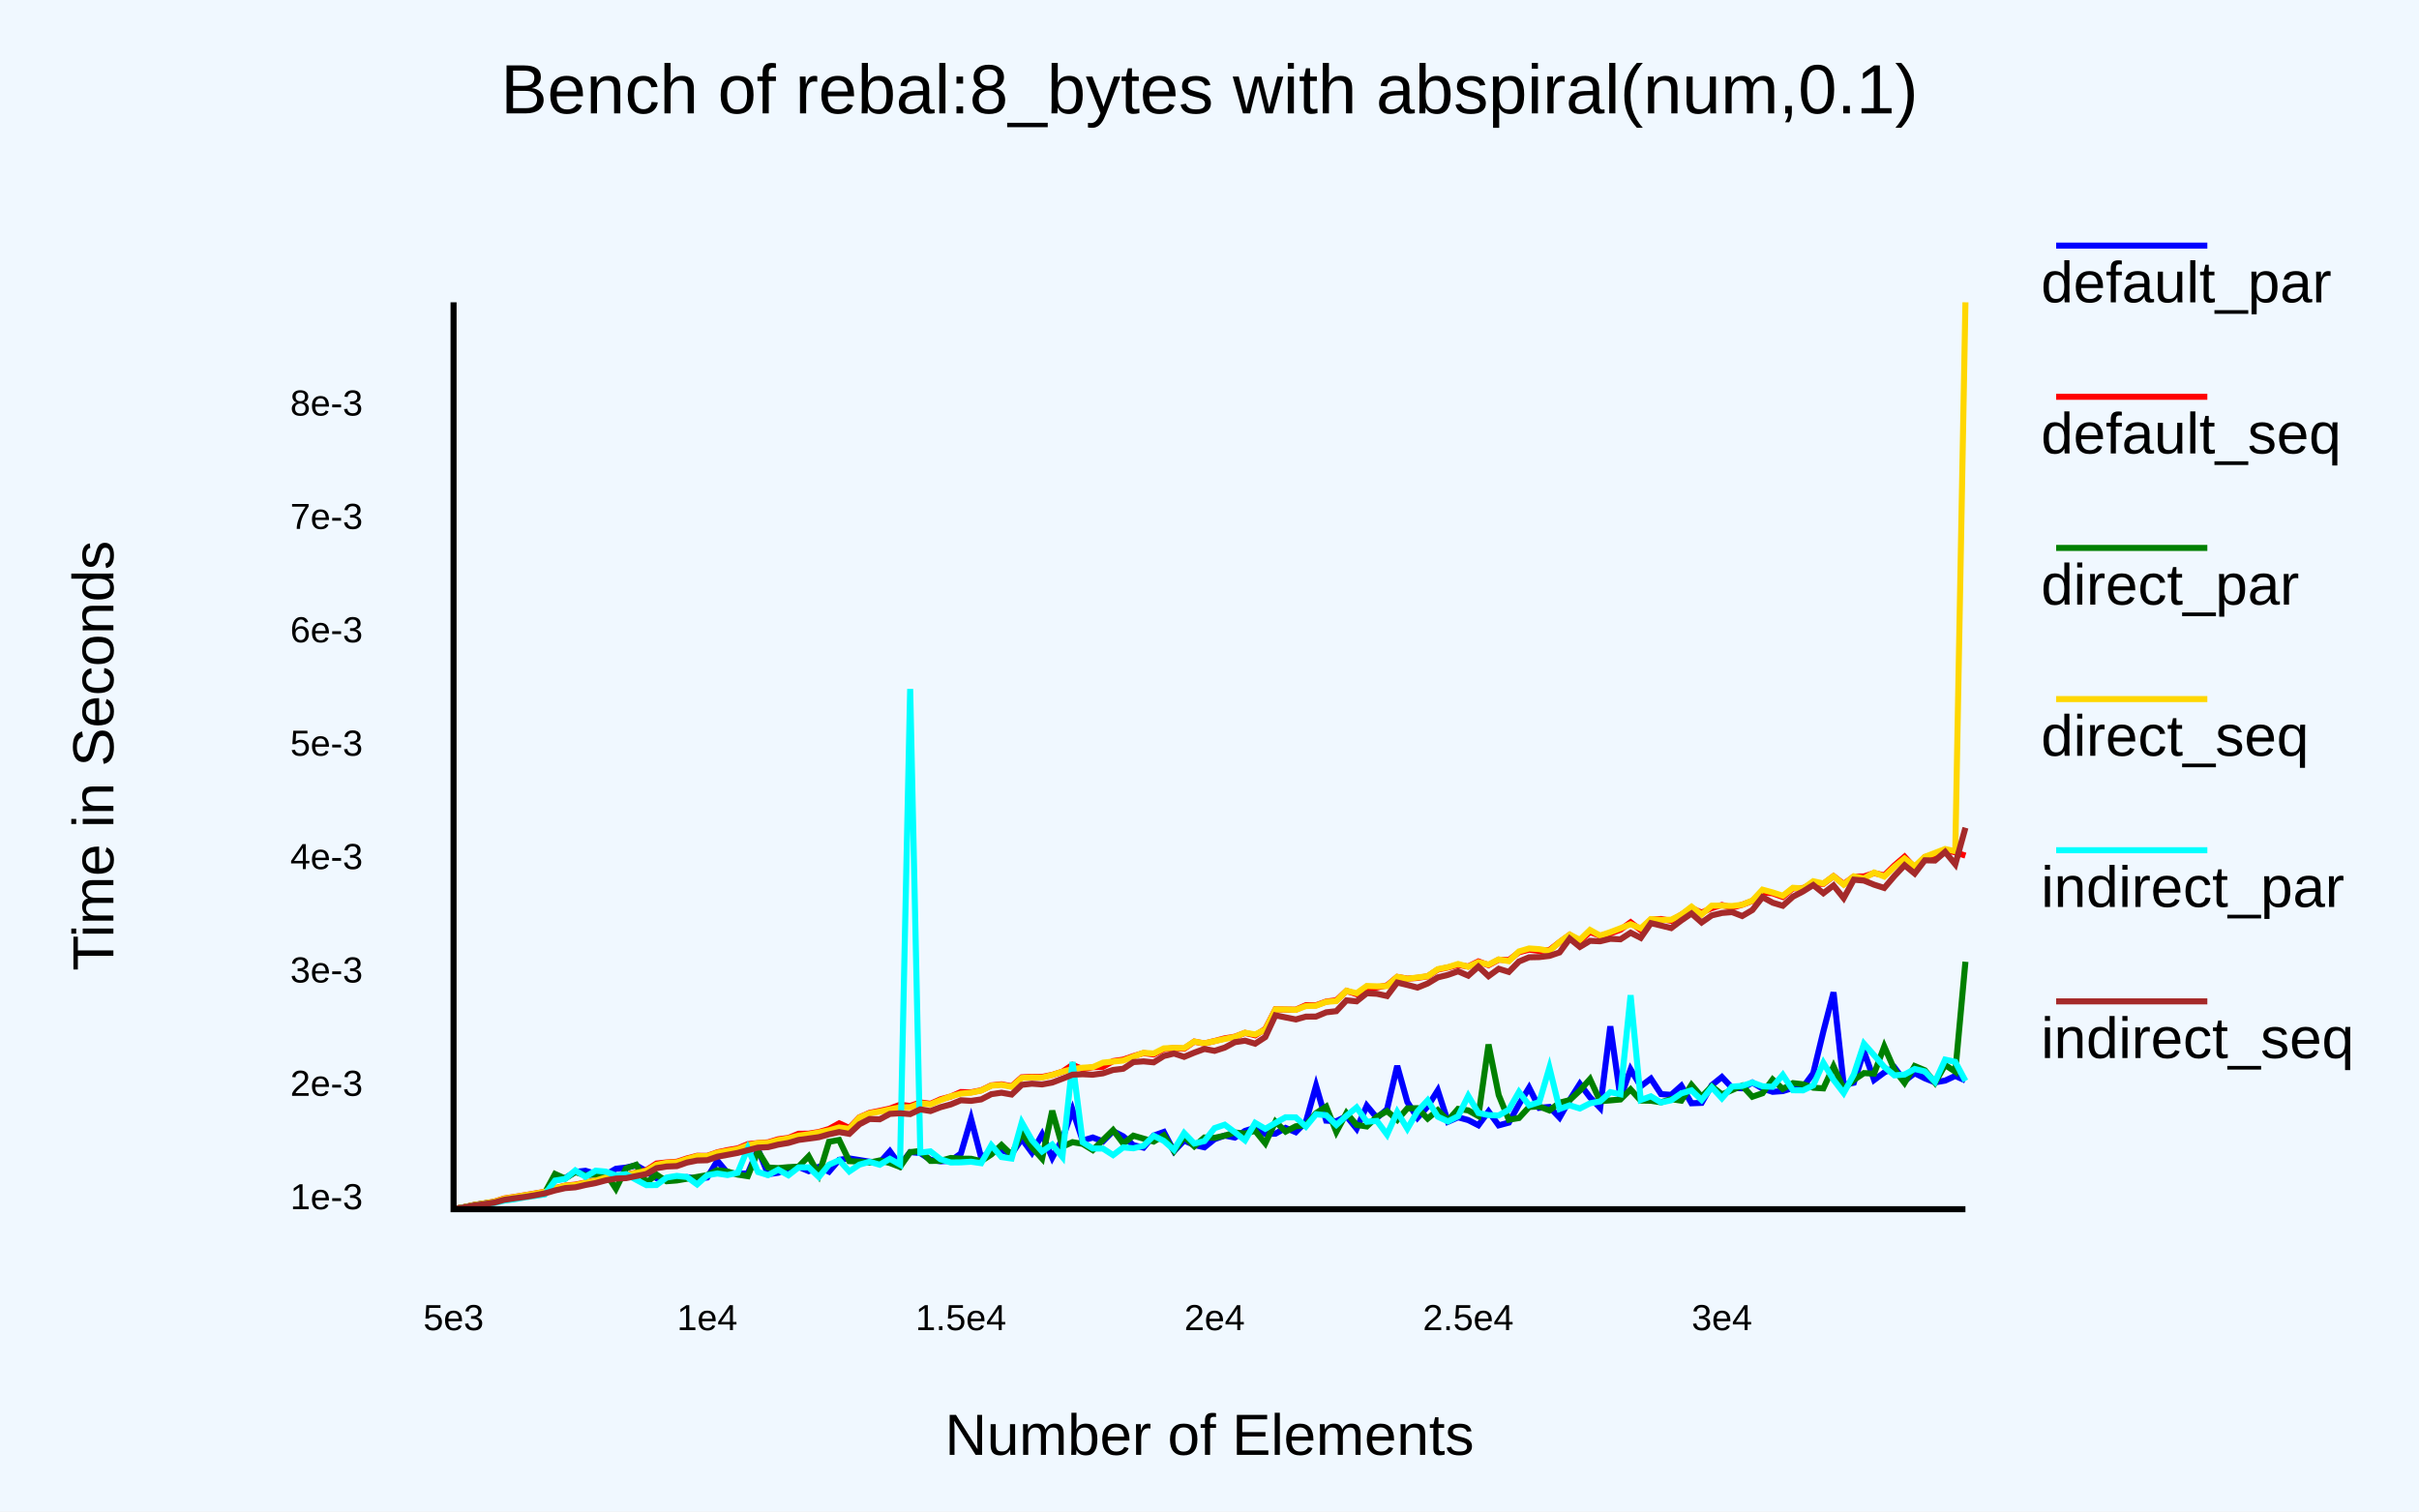
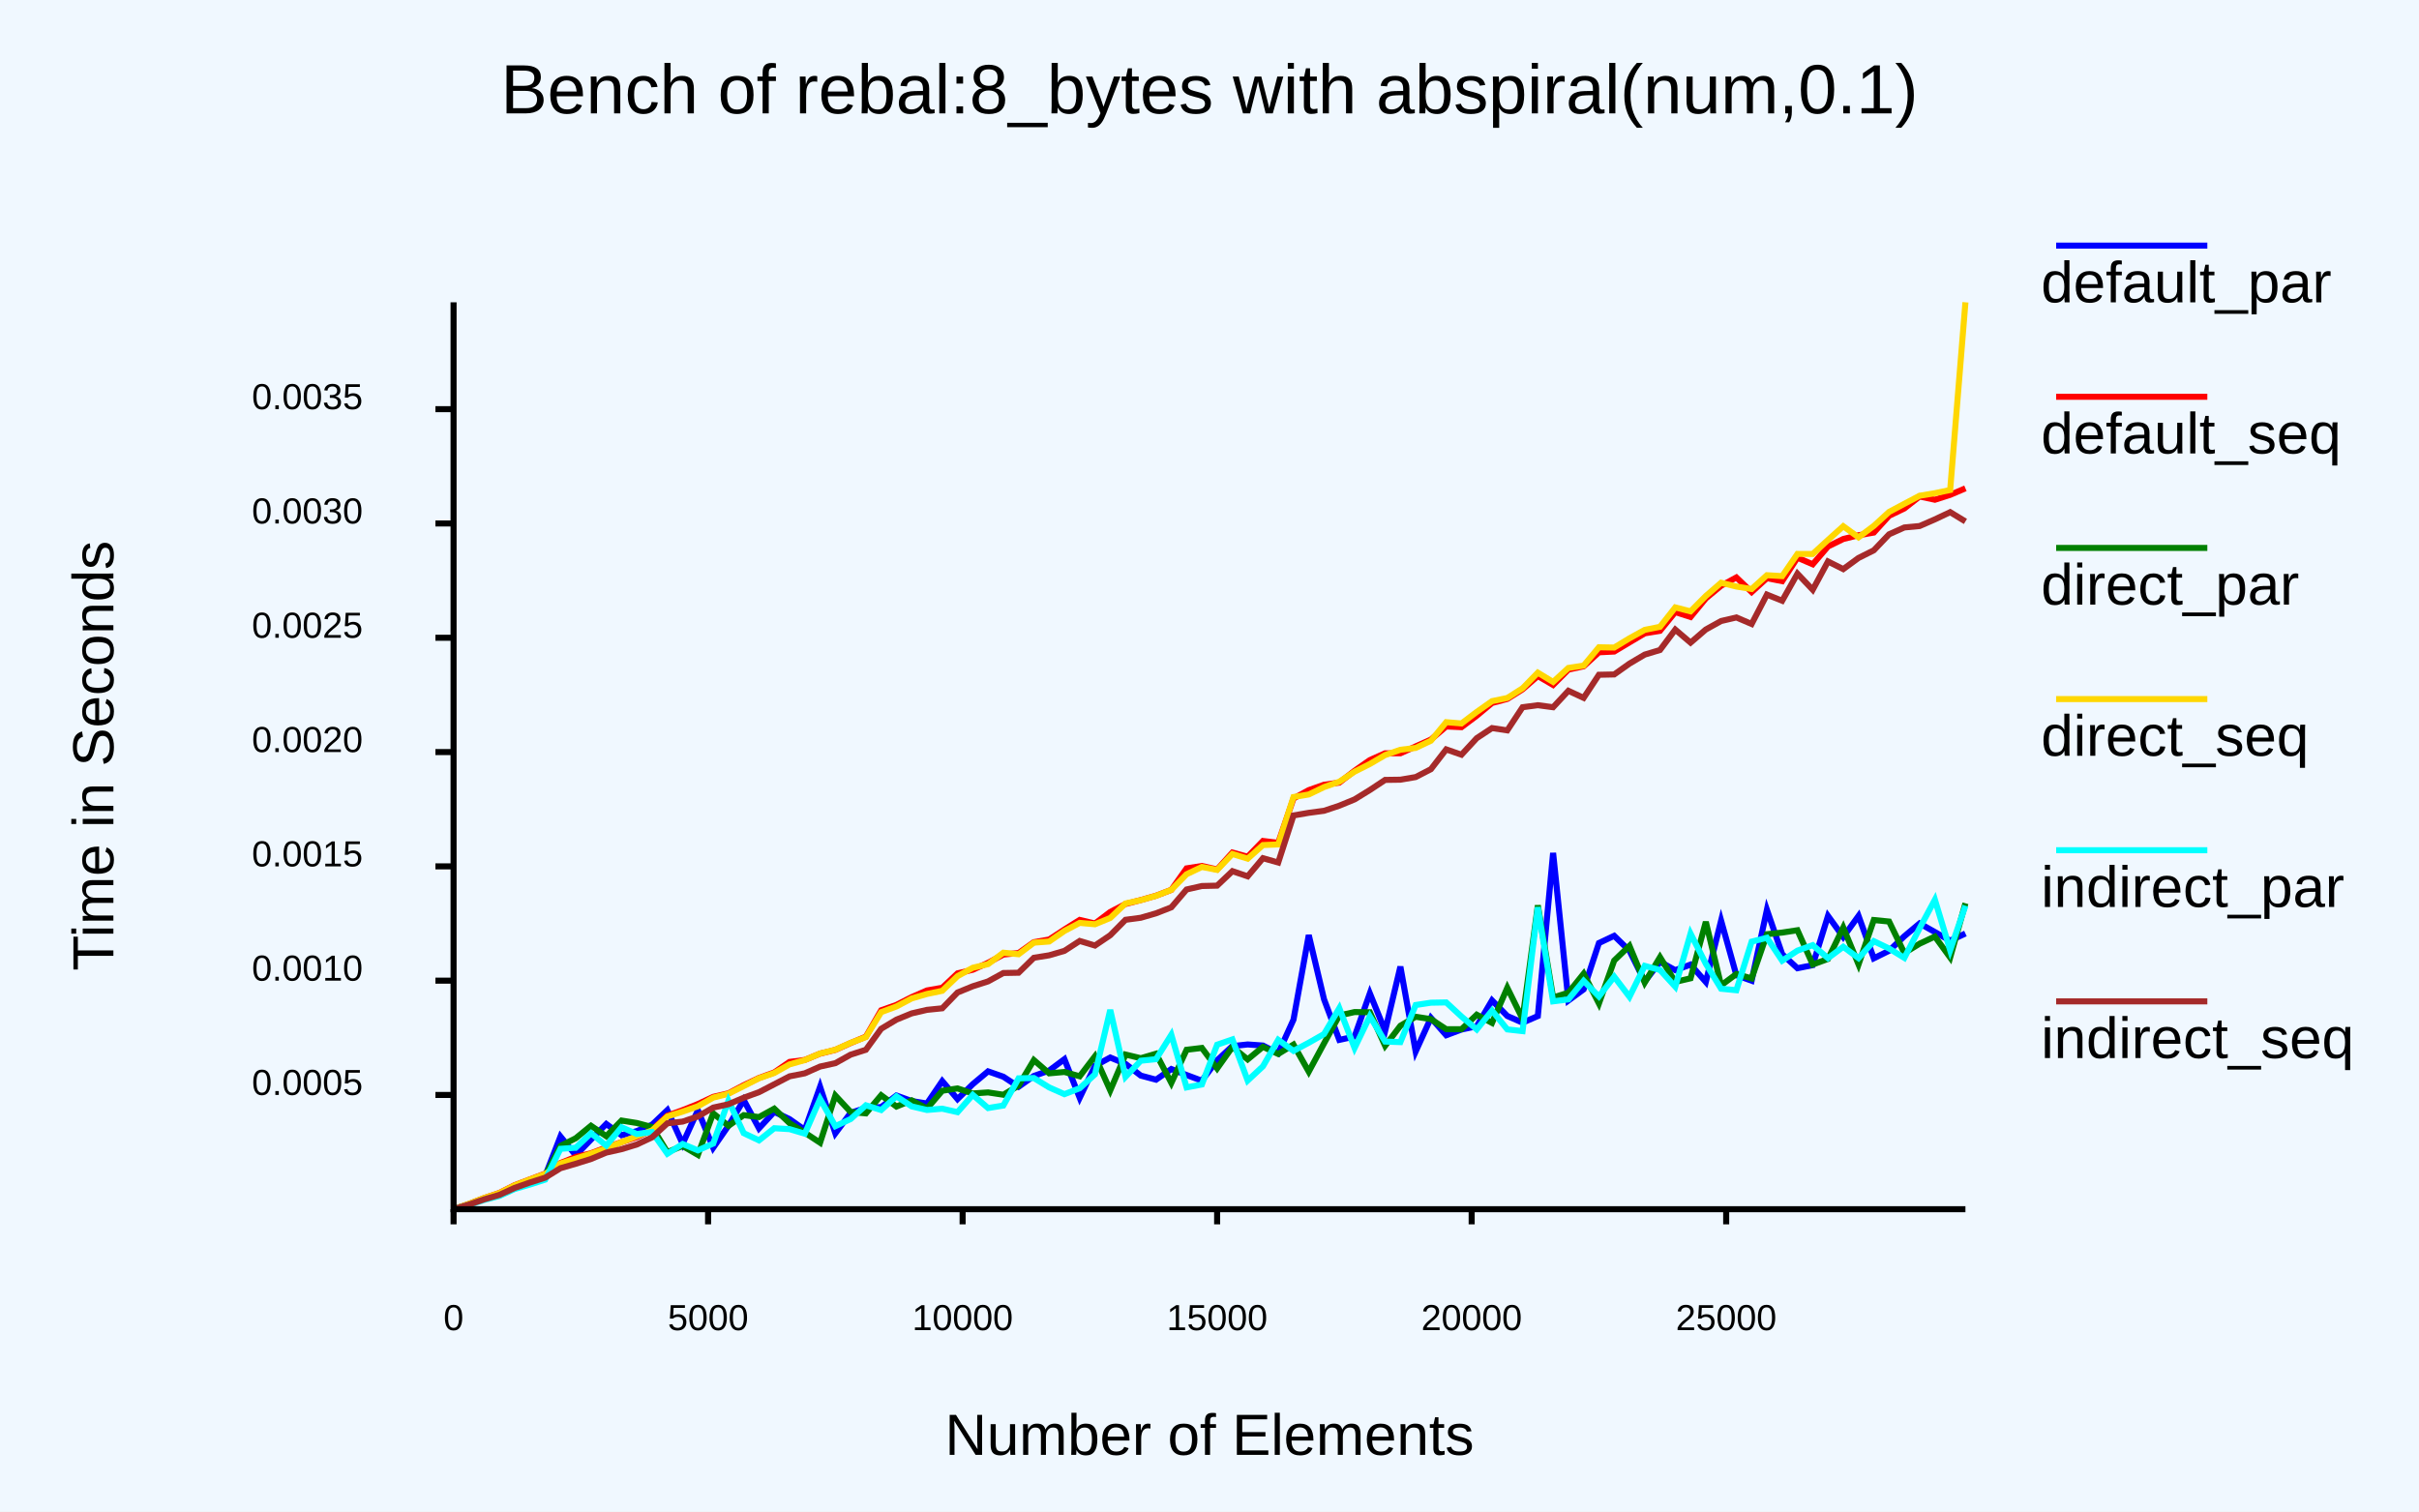
<svg xmlns="http://www.w3.org/2000/svg" class="poloto" height="500" viewBox="0 0 800 500" width="800">
  <rect class="poloto_background" fill="white" height="500" width="800" x="0" y="0" />
  <style>
.poloto {
font-family: "Arial";
stroke-width:2;
}
.poloto_text{fill: var(--poloto_fg_color,black);  }
.poloto_axis_lines{stroke: var(--poloto_fg_color,black);stoke-width:3;fill:none}
.poloto_background{fill: var(--poloto_bg_color,aliceblue); }
.poloto0stroke{stroke:  var(--poloto_color0,blue); }
.poloto1stroke{stroke:  var(--poloto_color1,red); }
.poloto2stroke{stroke:  var(--poloto_color2,green); }
.poloto3stroke{stroke:  var(--poloto_color3,gold); }
.poloto4stroke{stroke:  var(--poloto_color4,aqua); }
.poloto5stroke{stroke:  var(--poloto_color5,brown); }
.poloto6stroke{stroke:  var(--poloto_color6,lime); }
.poloto7stroke{stroke:  var(--poloto_color7,chocolate); }
.poloto0fill{fill:var(--poloto_color0,blue);}
.poloto1fill{fill:var(--poloto_color1,red);}
.poloto2fill{fill:var(--poloto_color2,green);}
.poloto3fill{fill:var(--poloto_color3,gold);}
.poloto4fill{fill:var(--poloto_color4,aqua);}
.poloto5fill{fill:var(--poloto_color5,brown);}
.poloto6fill{fill:var(--poloto_color6,lime);}
.poloto7fill{fill:var(--poloto_color7,chocolate);}
</style>
+   <line class="poloto_axis_lines" stroke="black" x1="150" x2="150" y1="400" y2="405" />
  <text alignment-baseline="start" class="poloto_text" text-anchor="middle" x="150" y="440">
- 5e3
+ 0
</text>
-   <text alignment-baseline="start" class="poloto_text" text-anchor="middle" x="233.893" y="440">
- 1e4
+   <line class="poloto_axis_lines" stroke="black" x1="234.175" x2="234.175" y1="400" y2="405" />
+   <text alignment-baseline="start" class="poloto_text" text-anchor="middle" x="234.175" y="440">
+ 5000
</text>
-   <text alignment-baseline="start" class="poloto_text" text-anchor="middle" x="317.785" y="440">
- 1.5e4
+   <line class="poloto_axis_lines" stroke="black" x1="318.35" x2="318.35" y1="400" y2="405" />
+   <text alignment-baseline="start" class="poloto_text" text-anchor="middle" x="318.35" y="440">
+ 10000
</text>
-   <text alignment-baseline="start" class="poloto_text" text-anchor="middle" x="401.678" y="440">
- 2e4
+   <line class="poloto_axis_lines" stroke="black" x1="402.525" x2="402.525" y1="400" y2="405" />
+   <text alignment-baseline="start" class="poloto_text" text-anchor="middle" x="402.525" y="440">
+ 15000
</text>
-   <text alignment-baseline="start" class="poloto_text" text-anchor="middle" x="485.57" y="440">
- 2.5e4
+   <line class="poloto_axis_lines" stroke="black" x1="486.7" x2="486.7" y1="400" y2="405" />
+   <text alignment-baseline="start" class="poloto_text" text-anchor="middle" x="486.7" y="440">
+ 20000
</text>
-   <text alignment-baseline="start" class="poloto_text" text-anchor="middle" x="569.463" y="440">
- 3e4
+   <line class="poloto_axis_lines" stroke="black" x1="570.875" x2="570.875" y1="400" y2="405" />
+   <text alignment-baseline="start" class="poloto_text" text-anchor="middle" x="570.875" y="440">
+ 25000
</text>
-   <text alignment-baseline="middle" class="poloto_text" text-anchor="end" x="120" y="400">
- 1e-3
+   <line class="poloto_axis_lines" stroke="black" x1="150" x2="144" y1="362.204" y2="362.204" />
+   <text alignment-baseline="middle" class="poloto_text" text-anchor="end" x="120" y="362.204">
+ 0.0005
</text>
-   <text alignment-baseline="middle" class="poloto_text" text-anchor="end" x="120" y="362.493">
- 2e-3
+   <line class="poloto_axis_lines" stroke="black" x1="150" x2="144" y1="324.395" y2="324.395" />
+   <text alignment-baseline="middle" class="poloto_text" text-anchor="end" x="120" y="324.395">
+ 0.0010
</text>
-   <text alignment-baseline="middle" class="poloto_text" text-anchor="end" x="120" y="324.987">
- 3e-3
+   <line class="poloto_axis_lines" stroke="black" x1="150" x2="144" y1="286.586" y2="286.586" />
+   <text alignment-baseline="middle" class="poloto_text" text-anchor="end" x="120" y="286.586">
+ 0.0015
</text>
-   <text alignment-baseline="middle" class="poloto_text" text-anchor="end" x="120" y="287.48">
- 4e-3
+   <line class="poloto_axis_lines" stroke="black" x1="150" x2="144" y1="248.777" y2="248.777" />
+   <text alignment-baseline="middle" class="poloto_text" text-anchor="end" x="120" y="248.777">
+ 0.0020
</text>
-   <text alignment-baseline="middle" class="poloto_text" text-anchor="end" x="120" y="249.974">
- 5e-3
+   <line class="poloto_axis_lines" stroke="black" x1="150" x2="144" y1="210.969" y2="210.969" />
+   <text alignment-baseline="middle" class="poloto_text" text-anchor="end" x="120" y="210.969">
+ 0.0025
</text>
-   <text alignment-baseline="middle" class="poloto_text" text-anchor="end" x="120" y="212.467">
- 6e-3
+   <line class="poloto_axis_lines" stroke="black" x1="150" x2="144" y1="173.16" y2="173.16" />
+   <text alignment-baseline="middle" class="poloto_text" text-anchor="end" x="120" y="173.16">
+ 0.0030
</text>
-   <text alignment-baseline="middle" class="poloto_text" text-anchor="end" x="120" y="174.961">
- 7e-3
- </text>
-   <text alignment-baseline="middle" class="poloto_text" text-anchor="end" x="120" y="137.454">
- 8e-3
+   <line class="poloto_axis_lines" stroke="black" x1="150" x2="144" y1="135.351" y2="135.351" />
+   <text alignment-baseline="middle" class="poloto_text" text-anchor="end" x="120" y="135.351">
+ 0.0035
</text>
  <text alignment-baseline="middle" class="poloto_text" font-size="large" text-anchor="start" x="675" y="100">
default_par
</text>
  <line class="poloto0stroke" x1="680" x2="730" y1="81.25" y2="81.25" />
-   <polyline class="poloto0stroke" fill="none" points="650,357.423 646.644,355.903 643.289,357.456 639.933,358.036 636.577,356.703 633.221,355.008 629.866,357.586 626.51,353.087 623.154,354.768 619.799,357.251 616.443,347.821 613.087,358.16 609.732,358.829 606.376,328.25 603.02,341.164 599.664,355.02 596.309,359.579 592.953,359.895 589.597,360.926 586.242,361.169 582.886,360.073 579.53,358.119 576.174,359.998 572.819,359.858 569.463,356.269 566.107,358.981 562.752,364.829 559.396,364.958 556.04,359.168 552.685,362.164 549.329,361.922 545.973,356.802 542.617,359.338 539.262,353.735 535.906,363.139 532.55,339.506 529.195,366.487 525.839,362.986 522.483,358.54 519.128,363.829 515.772,369.704 512.416,366.172 509.06,366.468 505.705,359.79 502.349,365.309 498.993,371.356 495.638,372.264 492.282,367.652 488.926,372.231 485.57,370.516 482.215,369.587 478.859,371.076 475.503,360.686 472.148,366.031 468.792,369.75 465.436,364.553 462.081,352.576 458.725,366.938 455.369,369.782 452.013,365.756 448.658,373.375 445.302,369.205 441.946,370.899 438.591,370.695 435.235,359.165 431.879,371.101 428.524,374.513 425.168,373.118 421.812,375.013 418.456,375.085 415.101,373.026 411.745,374.103 408.389,376.292 405.034,375.637 401.678,376.824 398.322,379.516 394.966,378.759 391.611,377.278 388.255,380.821 384.899,374.447 381.544,375.653 378.188,379.62 374.832,378.826 371.476,375.9 368.121,374.172 364.765,377.563 361.409,376.284 358.054,377.294 354.698,367.111 351.342,376.799 347.987,382.962 344.631,375.276 341.275,381.29 337.919,376.735 334.564,381.764 331.208,380.449 327.852,380.746 324.497,382.992 321.141,370.121 317.785,381.575 314.43,383.979 311.074,384.147 307.718,383.649 304.362,381.427 301.007,381.107 297.651,385.492 294.295,380.821 290.94,384.575 287.584,384.286 284.228,383.735 280.873,383.203 277.517,383.662 274.161,387.584 270.805,385.981 267.45,387.398 264.094,385.995 260.738,386.372 257.383,387.945 254.027,388.421 250.671,380.205 247.315,388.157 243.96,388.257 240.604,387.972 237.248,383.984 233.893,389.497 230.537,389.918 227.181,389.386 223.826,389.768 220.47,390.047 217.114,389.737 213.758,387.444 210.403,385.478 207.047,386.226 203.691,386.622 200.336,388.576 196.98,388.295 193.624,387.289 190.268,387.662 186.913,389.693 183.557,390.487 180.201,394.426 176.846,395.015 173.49,395.524 170.134,396.295 166.779,396.771 163.423,397.663 160.067,398.129 156.711,398.692 153.356,399.367 150,399.951 " stroke="black" />
+   <polyline class="poloto0stroke" fill="none" points="650,308.796 644.949,311.17 639.899,308.317 634.848,305.461 629.798,309.702 624.747,314.509 619.697,316.999 614.646,302.975 609.596,309.951 604.545,302.977 599.495,319.263 594.444,320.282 589.394,315.637 584.343,300.944 579.293,324.417 574.242,322.603 569.192,304.529 564.141,324.836 559.091,319.083 554.04,320.925 548.99,318.156 543.939,324.693 538.889,314.493 533.838,309.568 528.788,311.953 523.737,327.276 518.687,330.978 513.636,282.136 508.586,336.103 503.535,338.29 498.485,336.077 493.434,330.917 488.384,339.487 483.333,340.564 478.283,342.448 473.232,336.698 468.182,347.828 463.131,319.757 458.081,341.033 453.03,328.591 447.98,342.885 442.929,343.993 437.879,330.563 432.828,309.321 427.778,337.303 422.727,348.409 417.677,345.855 412.626,345.497 407.576,346.044 402.525,350.729 397.475,357.492 392.424,355.611 387.374,353.63 382.323,357.15 377.273,355.798 372.222,351.916 367.172,349.825 362.121,352.561 357.071,363.15 352.02,350.373 346.97,354.136 341.919,355.917 336.869,359.488 331.818,356.166 326.768,354.397 321.717,358.631 316.667,363.571 311.616,357.614 306.566,365.038 301.515,364.215 296.465,362.391 291.414,366.215 286.364,366.467 281.313,368.129 276.263,374.899 271.212,359.506 266.162,373.755 261.111,370.194 256.061,367.794 251.01,373.251 245.96,363.893 240.909,372.386 235.859,379.68 230.808,367.263 225.758,378.352 220.707,367.223 215.657,372.04 210.606,374.157 205.556,375.51 200.505,371.802 195.455,376.957 190.404,382.173 185.354,375.939 180.303,388.946 175.253,390.808 170.202,392.391 165.152,394.994 160.101,396.499 155.05,398.439 150,399.997 " stroke="black" />
  <text alignment-baseline="middle" class="poloto_text" font-size="large" text-anchor="start" x="675" y="150">
default_seq
</text>
  <line class="poloto1stroke" x1="680" x2="730" y1="131.25" y2="131.25" />
-   <polyline class="poloto1stroke" fill="none" points="650,283.027 646.644,281.974 643.289,281.163 639.933,282.82 636.577,283.518 633.221,287.042 629.866,283.413 626.51,286.284 623.154,289.571 619.799,288.813 616.443,289.923 613.087,289.964 609.732,292.438 606.376,289.842 603.02,292.372 599.664,292.274 596.309,293.771 592.953,293.861 589.597,296.705 586.242,295.504 582.886,295.193 579.53,298.024 576.174,299.288 572.819,300.236 569.463,299.366 566.107,300.408 562.752,301.891 559.396,300.413 556.04,302.58 552.685,304.612 549.329,304.004 545.973,304.197 542.617,307.692 539.262,305.084 535.906,307.546 532.55,308.775 529.195,309.55 525.839,308.295 522.483,311.308 519.128,309.25 515.772,311.671 512.416,314.271 509.06,314.564 505.705,314.145 502.349,315.001 498.993,317.594 495.638,317.453 492.282,319.274 488.926,318.042 485.57,319.718 482.215,319.213 478.859,320.04 475.503,320.732 472.148,322.963 468.792,323.486 465.436,323.734 462.081,323.165 458.725,325.957 455.369,326.64 452.013,327.122 448.658,328.883 445.302,327.783 441.946,330.901 438.591,331.316 435.235,332.54 431.879,332.527 428.524,334.001 425.168,333.952 421.812,333.891 418.456,340.404 415.101,342.482 411.745,341.676 408.389,342.938 405.034,343.488 401.678,344.356 398.322,345.188 394.966,344.56 391.611,346.905 388.255,346.72 384.899,347.04 381.544,348.798 378.188,348.359 374.832,349.361 371.476,350.513 368.121,351.008 364.765,352.894 361.409,353.021 358.054,353.674 354.698,352.251 351.342,354.502 347.987,355.571 344.631,356.226 341.275,356.201 337.919,356.375 334.564,359.336 331.208,358.688 327.852,359.035 324.497,360.674 321.141,361.331 317.785,361.242 314.43,362.725 311.074,363.629 307.718,365.139 304.362,364.681 301.007,365.846 297.651,365.454 294.295,366.714 290.94,367.458 287.584,368.128 284.228,369.621 280.873,373.139 277.517,371.594 274.161,373.466 270.805,374.459 267.45,375.006 264.094,375.047 260.738,376.414 257.383,376.865 254.027,377.883 250.671,378.123 247.315,378.489 243.96,379.887 240.604,380.446 237.248,381.175 233.893,382.365 230.537,382.335 227.181,383.204 223.826,384.303 220.47,384.521 217.114,384.891 213.758,387.079 210.403,387.91 207.047,388.64 203.691,388.832 200.336,389.423 196.98,390.519 193.624,391.182 190.268,391.872 186.913,392.214 183.557,393.072 180.201,394.208 176.846,394.802 173.49,395.38 170.134,395.925 166.779,396.438 163.423,397.515 160.067,398.086 156.711,398.601 153.356,399.328 150,399.933 " stroke="black" />
+   <polyline class="poloto1stroke" fill="none" points="650,161.536 644.949,163.693 639.899,165.31 634.848,164.233 629.798,168.191 624.747,170.618 619.697,176.17 614.646,177.057 609.596,178.296 604.545,180.773 599.495,186.667 594.444,184.477 589.394,192.245 584.343,191.251 579.293,195.847 574.242,191.02 569.192,193.765 564.141,197.947 559.091,204.092 554.04,202.46 548.99,208.663 543.939,209.502 538.889,212.492 533.838,215.528 528.788,215.774 523.737,220.407 518.687,221.502 513.636,226.575 508.586,223.63 503.535,228.028 498.485,231.209 493.434,232.543 488.384,236.751 483.333,240.54 478.283,240.309 473.232,244.641 468.182,246.906 463.131,249.183 458.081,249.185 453.03,251.424 447.98,254.963 442.929,258.881 437.879,259.582 432.828,261.367 427.778,264.127 422.727,278.791 417.677,278.188 412.626,283.405 407.576,282.019 402.525,287.601 397.475,286.459 392.424,287.247 387.374,294.352 382.323,296.288 377.273,297.731 372.222,299.029 367.172,301.674 362.121,305.488 357.071,304.302 352.02,307.476 346.97,310.78 341.919,311.663 336.869,315.255 331.818,315.762 326.768,318.488 321.717,320.788 316.667,321.983 311.616,326.742 306.566,327.633 301.515,329.839 296.465,332.411 291.414,334.196 286.364,342.917 281.313,345.026 276.263,347.293 271.212,348.532 266.162,350.621 261.111,351.273 256.061,354.745 251.01,356.579 245.96,358.984 240.909,361.653 235.859,362.835 230.808,365.209 225.758,367.221 220.707,369.041 215.657,373.75 210.606,376.159 205.556,377.815 200.505,379.552 195.455,381.498 190.404,382.702 185.354,384.715 180.303,388.228 175.253,390.137 170.202,392.058 165.152,394.604 160.101,396.308 155.05,398.278 150,400 " stroke="black" />
  <text alignment-baseline="middle" class="poloto_text" font-size="large" text-anchor="start" x="675" y="200">
direct_par
</text>
  <line class="poloto2stroke" x1="680" x2="730" y1="181.25" y2="181.25" />
-   <polyline class="poloto2stroke" fill="none" points="650,318.137 646.644,354.516 643.289,352.287 639.933,358.163 636.577,354.046 633.221,352.645 629.866,358.217 626.51,353.838 623.154,346.158 619.799,355.151 616.443,354.976 613.087,357.245 609.732,360.188 606.376,352.756 603.02,360.027 599.664,359.804 596.309,358.679 592.953,358.295 589.597,360.229 586.242,357.097 582.886,361.641 579.53,362.793 576.174,359.138 572.819,360.585 569.463,362.041 566.107,359.35 562.752,362.8 559.396,358.871 556.04,364.087 552.685,363.582 549.329,364.627 545.973,364.122 542.617,364.063 539.262,360.361 535.906,363.695 532.55,364.004 529.195,364.264 525.839,356.952 522.483,360.746 519.128,363.905 515.772,364.76 512.416,367.312 509.06,366.004 505.705,366.174 502.349,369.84 498.993,370.403 495.638,362.228 492.282,345.516 488.926,369.192 485.57,367.311 482.215,366.82 478.859,370.665 475.503,367.233 472.148,370.021 468.792,366.589 465.436,366.633 462.081,370.457 458.725,367.534 455.369,369.409 452.013,372.623 448.658,372.127 445.302,368.171 441.946,374.421 438.591,366.05 435.235,368.231 431.879,372.187 428.524,372.571 425.168,374.327 421.812,371.04 418.456,378.202 415.101,374.068 411.745,374.984 408.389,374.625 405.034,375.669 401.678,376.383 398.322,376.282 394.966,379.178 391.611,376.002 388.255,380.749 384.899,375.565 381.544,377.614 378.188,376.65 374.832,375.675 371.476,378.274 368.121,373.821 364.765,377.109 361.409,380.441 358.054,378.383 354.698,377.823 351.342,379.316 347.987,367.427 344.631,383.261 341.275,379.547 337.919,374.772 334.564,382.008 331.208,378.755 327.852,381.886 324.497,384.098 321.141,383.309 317.785,383.276 314.43,383.054 311.074,384.003 307.718,384.018 304.362,380.725 301.007,381.135 297.651,386.001 294.295,384.717 290.94,383.862 287.584,384.58 284.228,384.255 280.873,384.093 277.517,377.1 274.161,377.699 270.805,388.623 267.45,382.478 264.094,385.927 260.738,386.089 257.383,386.4 254.027,386.205 250.671,380.754 247.315,389.063 243.96,388.547 240.604,387.519 237.248,387.065 233.893,388.719 230.537,389.319 227.181,389.914 223.826,390.484 220.47,390.744 217.114,388.551 213.758,391.207 210.403,385.313 207.047,386.477 203.691,393.224 200.336,388.071 196.98,388.483 193.624,388.787 190.268,387.719 186.913,389.856 183.557,388.34 180.201,394.526 176.846,395.097 173.49,395.602 170.134,396.343 166.779,396.845 163.423,397.692 160.067,398.124 156.711,398.68 153.356,399.374 150,399.959 " stroke="black" />
+   <polyline class="poloto2stroke" fill="none" points="650,298.796 644.949,316.741 639.899,309.806 634.848,312.162 629.798,315.262 624.747,304.837 619.697,304.337 614.646,319.027 609.596,306.816 604.545,317.21 599.495,319.044 594.444,307.715 589.394,308.486 584.343,309.034 579.293,323.66 574.242,322.192 569.192,325.961 564.141,304.938 559.091,323.621 554.04,324.804 548.99,316.625 543.939,325.031 538.889,312.881 533.838,317.747 528.788,331.945 523.737,322.089 518.687,328.376 513.636,329.974 508.586,299.491 503.535,337.027 498.485,326.76 493.434,338.364 488.384,335.665 483.333,340.468 478.283,340.451 473.232,337.125 468.182,336.334 463.131,339.314 458.081,345.946 453.03,334.844 447.98,334.779 442.929,335.914 437.879,345.139 432.828,354.501 427.778,345.541 422.727,348.639 417.677,346.287 412.626,350.446 407.576,346.336 402.525,353.435 397.475,346.652 392.424,347.257 387.374,358.226 382.323,348.562 377.273,350.05 372.222,348.838 367.172,360.701 362.121,349.404 357.071,356.023 352.02,354.597 346.97,355.053 341.919,350.673 336.869,359.122 331.818,362.135 326.768,361.364 321.717,361.712 316.667,360.045 311.616,360.812 306.566,366.699 301.515,363.991 296.465,366.036 291.414,362.3 286.364,368.298 281.313,367.829 276.263,362.39 271.212,378 266.162,374.672 261.111,371.526 256.061,366.74 251.01,369.522 245.96,368.878 240.909,372.423 235.859,368.27 230.808,382.025 225.758,379.079 220.707,381.1 215.657,372.822 210.606,371.48 205.556,370.675 200.505,375.849 195.455,372.394 190.404,376.524 185.354,379.051 180.303,388.867 175.253,390.855 170.202,392.429 165.152,395.054 160.101,396.496 155.05,398.417 150,399.995 " stroke="black" />
  <text alignment-baseline="middle" class="poloto_text" font-size="large" text-anchor="start" x="675" y="250">
direct_seq
</text>
  <line class="poloto3stroke" x1="680" x2="730" y1="231.25" y2="231.25" />
-   <polyline class="poloto3stroke" fill="none" points="650,100 646.644,281.586 643.289,280.851 639.933,282.14 636.577,283.426 633.221,286.545 629.866,283.996 626.51,286.768 623.154,289.954 619.799,288.637 616.443,290.589 613.087,289.876 609.732,292.628 606.376,289.849 603.02,292.249 599.664,291.51 596.309,293.895 592.953,293.677 589.597,296.307 586.242,295.214 582.886,294.3 579.53,297.917 576.174,299.287 572.819,299.698 569.463,299.588 566.107,299.579 562.752,302.507 559.396,299.938 556.04,302.553 552.685,304.239 549.329,304.302 545.973,304.037 542.617,307.089 539.262,305.719 535.906,307.068 532.55,308.344 529.195,309.499 525.839,307.624 522.483,310.893 519.128,309.175 515.772,311.631 512.416,314.554 509.06,313.97 505.705,313.742 502.349,314.733 498.993,317.95 495.638,317.379 492.282,319.087 488.926,318.299 485.57,319.796 482.215,318.878 478.859,319.938 475.503,320.597 472.148,322.92 468.792,323.338 465.436,323.779 462.081,323.137 458.725,326.177 455.369,326.269 452.013,326.149 448.658,328.547 445.302,327.743 441.946,331.154 438.591,331.416 435.235,332.685 431.879,332.803 428.524,334.046 425.168,333.926 421.812,333.911 418.456,340.621 415.101,342.187 411.745,341.628 408.389,342.998 405.034,343.686 401.678,344.389 398.322,345.122 394.966,344.541 391.611,346.688 388.255,346.638 384.899,346.795 381.544,348.475 378.188,348.269 374.832,349.529 371.476,350.824 368.121,351.16 364.765,351.523 361.409,352.993 358.054,353.2 354.698,353.652 351.342,354.503 347.987,355.594 344.631,356.451 341.275,356.372 337.919,356.575 334.564,359.512 331.208,358.858 327.852,359.122 324.497,360.744 321.141,361.449 317.785,361.763 314.43,362.675 311.074,363.899 307.718,365.305 304.362,364.959 301.007,366.259 297.651,366.312 294.295,366.987 290.94,367.708 287.584,368.289 284.228,369.675 280.873,373.427 277.517,372.952 274.161,373.916 270.805,374.597 267.45,375.225 264.094,375.67 260.738,376.56 257.383,377.135 254.027,378.048 250.671,378.119 247.315,378.857 243.96,380.139 240.604,380.72 237.248,381.307 233.893,382.437 230.537,382.428 227.181,383.405 223.826,384.483 220.47,384.639 217.114,385.293 213.758,387.29 210.403,387.998 207.047,388.727 203.691,388.904 200.336,389.497 196.98,390.562 193.624,391.25 190.268,391.998 186.913,392.233 183.557,393.116 180.201,394.23 176.846,394.872 173.49,395.413 170.134,395.974 166.779,396.492 163.423,397.543 160.067,398.072 156.711,398.636 153.356,399.347 150,399.936 " stroke="black" />
+   <polyline class="poloto3stroke" fill="none" points="650,100 644.949,162.087 639.899,163.143 634.848,163.985 629.798,166.647 624.747,169.34 619.697,173.962 614.646,177.747 609.596,174.078 604.545,178.615 599.495,183.248 594.444,183.24 589.394,190.575 584.343,190.277 579.293,194.843 574.242,194.02 569.192,192.779 564.141,197.148 559.091,202.23 554.04,200.929 548.99,207.345 543.939,208.356 538.889,211.149 533.838,214.205 528.788,214.111 523.737,220.178 518.687,220.948 513.636,225.581 508.586,222.514 503.535,227.685 498.485,230.886 493.434,231.934 488.384,235.492 483.333,239.32 478.283,238.895 473.232,245.021 468.182,247.412 463.131,248.016 458.081,249.767 453.03,252.715 447.98,255.256 442.929,258.581 437.879,260.363 432.828,262.801 427.778,263.644 422.727,279.331 417.677,279.54 412.626,284.045 407.576,282.481 402.525,287.755 397.475,286.788 392.424,289.188 387.374,294.354 382.323,296.319 377.273,297.759 372.222,298.865 367.172,303.66 362.121,305.741 357.071,305.285 352.02,307.952 346.97,311.442 341.919,311.825 336.869,315.656 331.818,315.148 326.768,318.933 321.717,320.126 316.667,322.909 311.616,327.747 306.566,328.799 301.515,330.276 296.465,332.933 291.414,334.81 286.364,343.055 281.313,344.962 276.263,347.245 271.212,348.5 266.162,350.671 261.111,352.09 256.061,354.925 251.01,356.683 245.96,359.269 240.909,361.8 235.859,363.087 230.808,365.941 225.758,367.723 220.707,369.308 215.657,373.937 210.606,375.823 205.556,377.823 200.505,379.844 195.455,381.621 190.404,383.25 185.354,384.87 180.303,388.336 175.253,390.182 170.202,392.117 165.152,394.659 160.101,396.283 155.05,398.236 150,399.995 " stroke="black" />
  <text alignment-baseline="middle" class="poloto_text" font-size="large" text-anchor="start" x="675" y="300">
indirect_par
</text>
  <line class="poloto4stroke" x1="680" x2="730" y1="281.25" y2="281.25" />
-   <polyline class="poloto4stroke" fill="none" points="650,357.569 646.644,351.27 643.289,350.517 639.933,357.865 636.577,354.427 633.221,353.612 629.866,355.45 626.51,355.723 623.154,352.931 619.799,349.065 616.443,345.265 613.087,355.434 609.732,361.565 606.376,357.191 603.02,351.566 599.664,359.044 596.309,360.678 592.953,360.648 589.597,355.548 586.242,359.495 582.886,359.333 579.53,358.092 576.174,359.212 572.819,359.446 569.463,363.308 566.107,359.657 562.752,363.855 559.396,360.674 556.04,361.674 552.685,363.968 549.329,364.692 545.973,362.657 542.617,363.87 539.262,329.211 535.906,361.972 532.55,361.276 529.195,364.335 525.839,364.975 522.483,366.681 519.128,365.634 515.772,366.829 512.416,353.164 509.06,364.577 505.705,365.622 502.349,361.206 498.993,367.073 495.638,368.985 492.282,368.864 488.926,368.161 485.57,362.496 482.215,369.249 478.859,370.957 475.503,369.392 472.148,363.967 468.792,367.619 465.436,373.375 462.081,367.83 458.725,375.321 455.369,370.793 452.013,371.064 448.658,366.332 445.302,369.092 441.946,372.127 438.591,368.906 435.235,368.588 431.879,372.672 428.524,369.615 425.168,369.587 421.812,371.445 418.456,373.402 415.101,371.443 411.745,377.211 408.389,374.554 405.034,372.05 401.678,373.184 398.322,377.456 394.966,378.27 391.611,374.808 388.255,380.358 384.899,377.396 381.544,375.722 378.188,379.017 374.832,379.846 371.476,379.545 368.121,382.093 364.765,379.935 361.409,379.912 358.054,377.843 354.698,351.302 351.342,382.695 347.987,378.618 344.631,380.903 341.275,377.171 337.919,371.278 334.564,383.232 331.208,382.748 327.852,378.83 324.497,384.767 321.141,384.29 317.785,384.499 314.43,384.536 311.074,383.495 307.718,380.866 304.362,381.28 301.007,227.899 297.651,385.235 294.295,383.332 290.94,385.286 287.584,384.31 284.228,385.254 280.873,387.503 277.517,383.779 274.161,385.273 270.805,389.34 267.45,386.144 264.094,386.166 260.738,388.774 257.383,386.921 254.027,388.72 250.671,387.686 247.315,379.89 243.96,387.942 240.604,388.693 237.248,388.184 233.893,388.782 230.537,391.794 227.181,389.335 223.826,388.98 220.47,389.526 217.114,392.004 213.758,392.038 210.403,390.258 207.047,388.407 203.691,388.837 200.336,387.555 196.98,387.26 193.624,389.271 190.268,387.169 186.913,389.973 183.557,390.528 180.201,395.088 176.846,395.592 173.49,396.08 170.134,396.713 166.779,397.151 163.423,397.95 160.067,398.367 156.711,398.874 153.356,399.487 150,400 " stroke="black" />
+   <polyline class="poloto4stroke" fill="none" points="650,299.613 644.949,314.322 639.899,297.625 634.848,307.04 629.798,316.858 624.747,313.76 619.697,311.334 614.646,316.945 609.596,313.191 604.545,316.955 599.495,312.648 594.444,314.466 589.394,317.787 584.343,310.208 579.293,311.487 574.242,327.558 569.192,327.064 564.141,318.8 559.091,308.817 554.04,326.389 548.99,320.87 543.939,319.507 538.889,329.733 533.838,323.079 528.788,329.625 523.737,324.457 518.687,330.591 513.636,331.241 508.586,300.108 503.535,341.087 498.485,340.521 493.434,334.296 488.384,340.534 483.333,336.255 478.283,331.595 473.232,331.686 468.182,332.454 463.131,344.725 458.081,344.543 453.03,336.172 447.98,346.662 442.929,333.505 437.879,342.053 432.828,344.93 427.778,347.617 422.727,343.969 417.677,352.719 412.626,357.44 407.576,343.836 402.525,345.582 397.475,358.741 392.424,359.708 387.374,342.291 382.323,350.363 377.273,350.882 372.222,356.214 367.172,334.072 362.121,355.386 357.071,359.991 352.02,361.945 346.97,359.704 341.919,356.607 336.869,356.705 331.818,365.703 326.768,366.533 321.717,362.179 316.667,367.9 311.616,366.744 306.566,367.173 301.515,365.982 296.465,362.65 291.414,367.19 286.364,365.627 281.313,370.172 276.263,372.539 271.212,363.513 266.162,375.01 261.111,373.509 256.061,373.206 251.01,377.223 245.96,374.839 240.909,364.109 235.859,378.29 230.808,380.532 225.758,378.429 220.707,381.648 215.657,374.446 210.606,375.127 205.556,372.87 200.505,378.957 195.455,374.858 190.404,379.656 185.354,380.026 180.303,390.21 175.253,391.84 170.202,393.313 165.152,395.61 160.101,396.936 155.05,398.609 150,399.998 " stroke="black" />
  <text alignment-baseline="middle" class="poloto_text" font-size="large" text-anchor="start" x="675" y="350">
indirect_seq
</text>
  <line class="poloto5stroke" x1="680" x2="730" y1="331.25" y2="331.25" />
-   <polyline class="poloto5stroke" fill="none" points="650,273.818 646.644,285.9 643.289,281.796 639.933,284.658 636.577,284.581 633.221,288.963 629.866,286.214 626.51,289.793 623.154,293.729 619.799,292.65 616.443,291.287 613.087,290.988 609.732,297.095 606.376,292.895 603.02,295.47 599.664,292.774 596.309,294.865 592.953,296.614 589.597,299.616 586.242,298.603 582.886,296.756 579.53,301.038 576.174,303.015 572.819,301.722 569.463,301.999 566.107,302.809 562.752,305.147 559.396,302.18 556.04,304.476 552.685,307.003 549.329,306.171 545.973,305.372 542.617,310.238 539.262,308.533 535.906,310.714 532.55,310.55 529.195,311.369 525.839,311.219 522.483,313.236 519.128,310.489 515.772,315.064 512.416,316.199 509.06,316.598 505.705,316.666 502.349,318.055 498.993,321.502 495.638,320.466 492.282,322.909 488.926,319.744 485.57,322.746 482.215,321.298 478.859,322.484 475.503,323.314 472.148,325.337 468.792,326.684 465.436,325.817 462.081,325.011 458.725,329.473 455.369,328.735 452.013,328.555 448.658,331.229 445.302,330.908 441.946,334.485 438.591,334.869 435.235,336.269 431.879,336.299 428.524,337.225 425.168,336.55 421.812,335.859 418.456,343.056 415.101,345.245 411.745,344.246 408.389,344.746 405.034,346.541 401.678,347.616 398.322,346.985 394.966,348.202 391.611,349.598 388.255,348.492 384.899,349.32 381.544,351.418 378.188,351.091 374.832,351.326 371.476,353.53 368.121,353.929 364.765,355.053 361.409,355.508 358.054,355.352 354.698,355.493 351.342,356.827 347.987,358.101 344.631,358.718 341.275,358.469 337.919,358.849 334.564,362.065 331.208,361.459 327.852,361.938 324.497,363.673 321.141,364.165 317.785,363.963 314.43,365.341 311.074,366.248 307.718,367.527 304.362,366.965 301.007,368.535 297.651,368.259 294.295,368.465 290.94,370.253 287.584,370.149 284.228,371.902 280.873,375.067 277.517,374.478 274.161,375.215 270.805,376.175 267.45,376.637 264.094,377.086 260.738,378.074 257.383,378.633 254.027,379.467 250.671,379.628 247.315,380.478 243.96,381.377 240.604,382.004 237.248,382.627 233.893,383.792 230.537,383.887 227.181,384.563 223.826,385.742 220.47,385.874 217.114,386.421 213.758,388.358 210.403,389.027 207.047,389.719 203.691,389.86 200.336,390.454 196.98,391.349 193.624,391.988 190.268,392.759 186.913,393.022 183.557,393.788 180.201,394.761 176.846,395.396 173.49,395.945 170.134,396.387 166.779,396.873 163.423,397.809 160.067,398.311 156.711,398.782 153.356,399.425 150,399.981 " stroke="black" />
+   <polyline class="poloto5stroke" fill="none" points="650,172.491 644.949,169.416 639.899,171.805 634.848,174.007 629.798,174.484 624.747,176.741 619.697,182.036 614.646,184.561 609.596,188.258 604.545,185.731 599.495,195.093 594.444,189.76 589.394,198.727 584.343,196.691 579.293,206.409 574.242,204.247 569.192,205.433 564.141,208.233 559.091,212.584 554.04,208.268 548.99,215.017 543.939,216.536 538.889,219.52 533.838,223.104 528.788,223.207 523.737,230.85 518.687,228.511 513.636,233.949 508.586,233.273 503.535,233.947 498.485,241.605 493.434,240.845 488.384,244.176 483.333,249.652 478.283,247.898 473.232,254.436 468.182,257.051 463.131,257.916 458.081,257.988 453.03,261.334 447.98,264.437 442.929,266.516 437.879,268.203 432.828,268.876 427.778,269.749 422.727,285.319 417.677,283.887 412.626,289.88 407.576,288.177 402.525,292.965 397.475,293.089 392.424,294.235 387.374,300.139 382.323,302.117 377.273,303.586 372.222,304.263 367.172,309.366 362.121,312.78 357.071,311.26 352.02,314.54 346.97,316.013 341.919,316.823 336.869,321.767 331.818,321.865 326.768,324.64 321.717,326.25 316.667,328.312 311.616,333.539 306.566,334.054 301.515,335.222 296.465,337.291 291.414,340.312 286.364,347.252 281.313,348.88 276.263,351.692 271.212,352.807 266.162,355.046 261.111,356.049 256.061,358.673 251.01,361.285 245.96,363.116 240.909,365.273 235.859,366.385 230.808,369.314 225.758,371.01 220.707,371.583 215.657,376.224 210.606,378.593 205.556,380.142 200.505,381.271 195.455,383.385 190.404,384.965 185.354,386.439 180.303,389.563 175.253,391.165 170.202,392.949 165.152,395.251 160.101,396.746 155.05,398.489 150,399.998 " stroke="black" />
  <text alignment-baseline="start" class="poloto_text" font-size="x-large" text-anchor="middle" x="400" y="37.5">
Bench of rebal:8_bytes with abspiral(num,0.1)
</text>
  <text alignment-baseline="start" class="poloto_text" font-size="large" text-anchor="middle" x="400" y="481.25">
Number of Elements
</text>
  <text alignment-baseline="start" class="poloto_text" font-size="large" text-anchor="middle" transform="rotate(-90,37.5,250)" x="37.5" y="250">
Time in Seconds
</text>
  <path class="poloto_axis_lines" d="M150,100 L150,400 L650,400" stroke="black" />
</svg>
